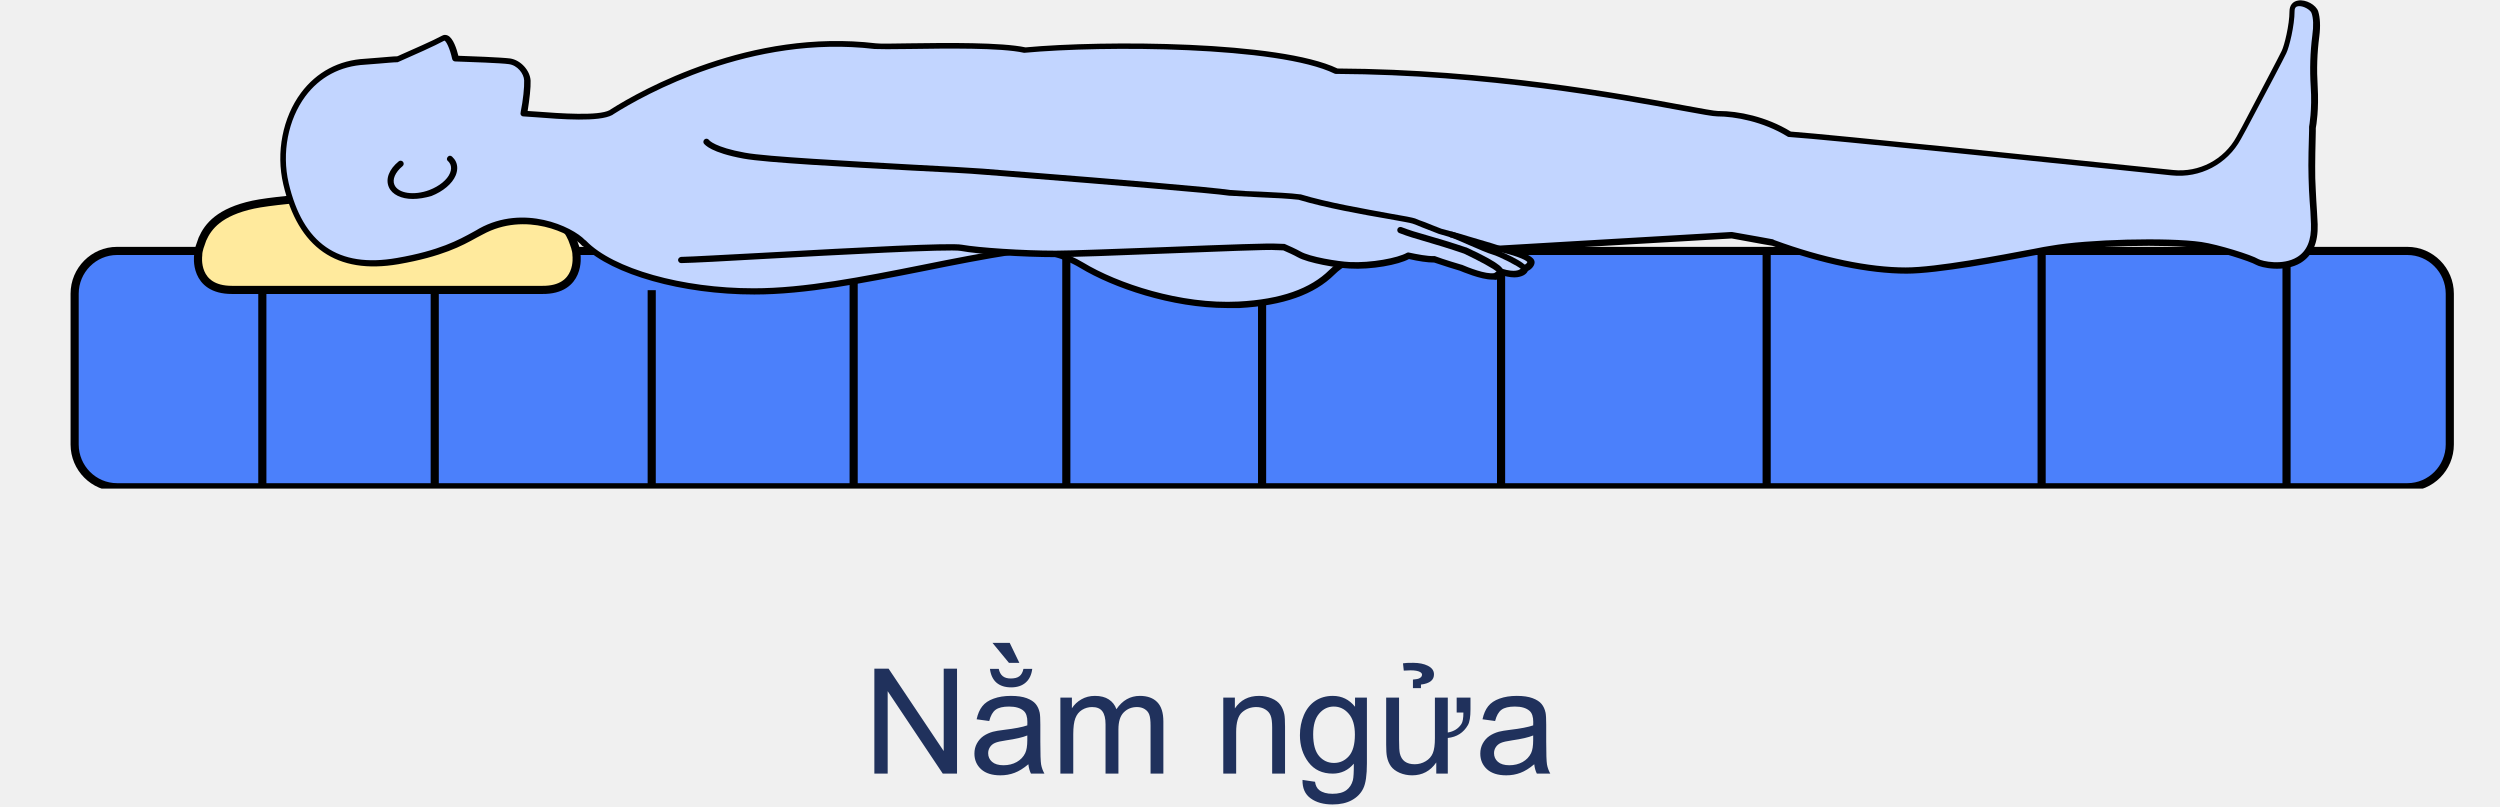
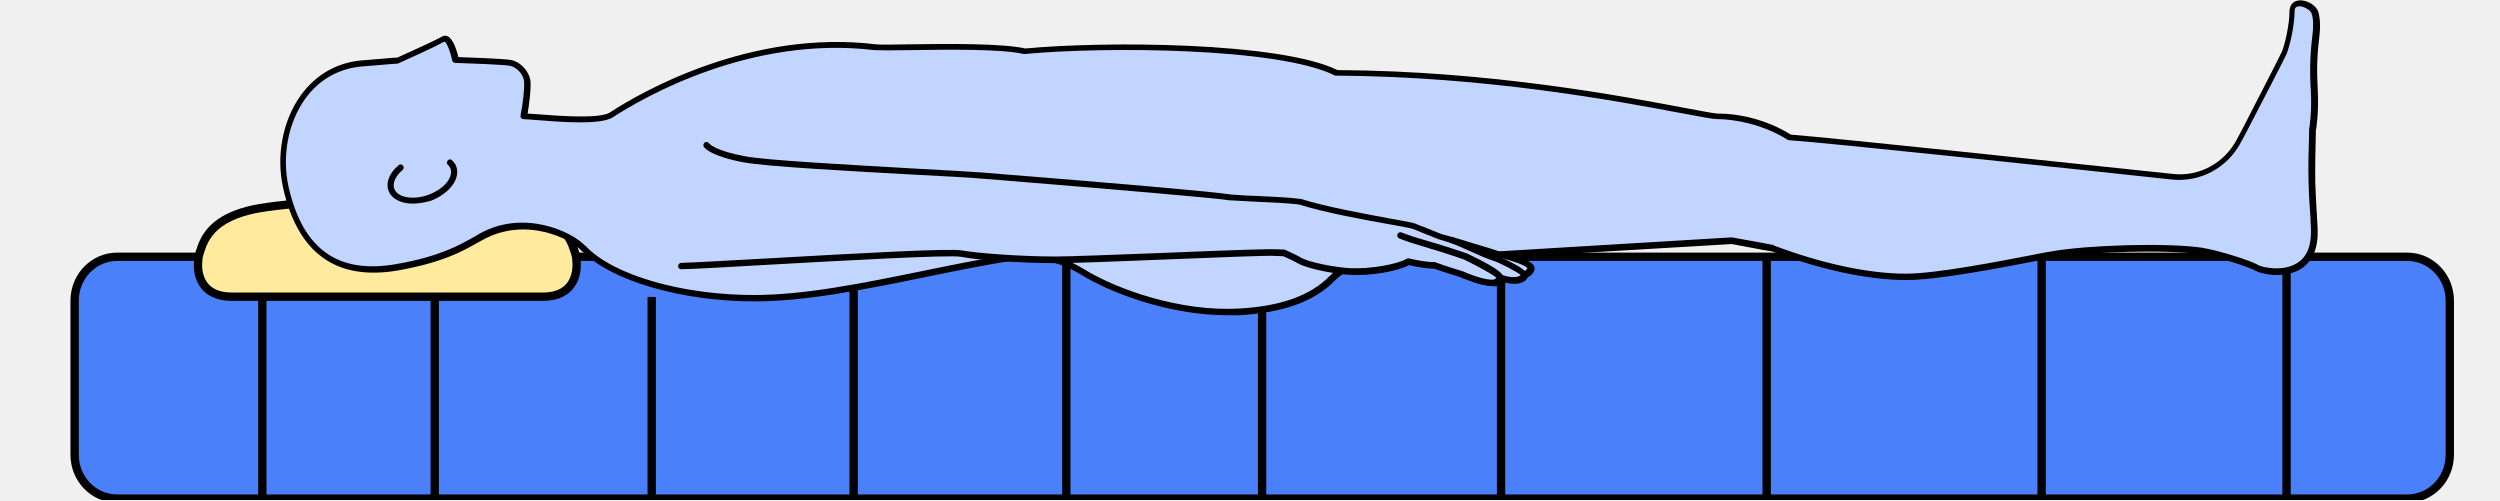
- <svg xmlns="http://www.w3.org/2000/svg" width="307" height="99" viewBox="0 0 307 99" fill="none">
-   <path d="M107.371 95V82.115H109.12L115.888 92.231V82.115H117.522V95H115.773L109.006 84.875V95H107.371ZM126.285 93.849C125.699 94.347 125.134 94.698 124.589 94.903C124.05 95.108 123.47 95.211 122.849 95.211C121.823 95.211 121.035 94.962 120.484 94.464C119.934 93.96 119.658 93.318 119.658 92.539C119.658 92.082 119.761 91.666 119.966 91.291C120.177 90.91 120.449 90.606 120.783 90.377C121.123 90.148 121.504 89.976 121.926 89.858C122.236 89.776 122.705 89.697 123.332 89.621C124.609 89.469 125.55 89.287 126.153 89.076C126.159 88.859 126.162 88.722 126.162 88.663C126.162 88.019 126.013 87.564 125.714 87.301C125.31 86.943 124.709 86.765 123.912 86.765C123.168 86.765 122.617 86.897 122.26 87.16C121.908 87.418 121.647 87.878 121.478 88.54L119.931 88.329C120.071 87.667 120.303 87.134 120.625 86.73C120.947 86.319 121.413 86.006 122.022 85.789C122.632 85.566 123.338 85.455 124.141 85.455C124.938 85.455 125.585 85.549 126.083 85.736C126.581 85.924 126.947 86.161 127.182 86.448C127.416 86.73 127.58 87.087 127.674 87.52C127.727 87.79 127.753 88.276 127.753 88.98V91.089C127.753 92.56 127.785 93.491 127.85 93.884C127.92 94.27 128.055 94.643 128.254 95H126.602C126.438 94.672 126.332 94.288 126.285 93.849ZM126.153 90.315C125.579 90.55 124.718 90.749 123.569 90.913C122.919 91.007 122.459 91.112 122.189 91.23C121.92 91.347 121.712 91.519 121.565 91.748C121.419 91.971 121.346 92.22 121.346 92.495C121.346 92.917 121.504 93.269 121.82 93.55C122.143 93.831 122.611 93.972 123.227 93.972C123.836 93.972 124.378 93.84 124.853 93.576C125.327 93.307 125.676 92.94 125.898 92.478C126.068 92.12 126.153 91.593 126.153 90.895V90.315ZM125.679 82.133H126.76C126.672 82.865 126.402 83.428 125.951 83.82C125.506 84.213 124.911 84.409 124.167 84.409C123.417 84.409 122.816 84.216 122.365 83.829C121.92 83.436 121.653 82.871 121.565 82.133H122.646C122.729 82.531 122.89 82.83 123.13 83.029C123.376 83.223 123.704 83.319 124.114 83.319C124.589 83.319 124.946 83.226 125.187 83.038C125.433 82.845 125.597 82.543 125.679 82.133ZM125.178 81.403H123.903L121.873 78.942H123.991L125.178 81.403ZM130.214 95V85.666H131.629V86.976C131.922 86.519 132.312 86.152 132.798 85.877C133.284 85.596 133.838 85.455 134.459 85.455C135.15 85.455 135.716 85.599 136.155 85.886C136.601 86.173 136.914 86.574 137.096 87.09C137.834 86 138.795 85.455 139.979 85.455C140.904 85.455 141.616 85.713 142.114 86.228C142.612 86.738 142.861 87.526 142.861 88.593V95H141.288V89.12C141.288 88.487 141.235 88.033 141.13 87.758C141.03 87.477 140.846 87.251 140.576 87.081C140.307 86.911 139.99 86.826 139.627 86.826C138.971 86.826 138.426 87.046 137.992 87.485C137.559 87.919 137.342 88.616 137.342 89.577V95H135.76V88.936C135.76 88.232 135.631 87.705 135.373 87.353C135.115 87.002 134.693 86.826 134.107 86.826C133.662 86.826 133.249 86.943 132.868 87.178C132.493 87.412 132.221 87.755 132.051 88.206C131.881 88.657 131.796 89.308 131.796 90.157V95H130.214ZM150.218 95V85.666H151.642V86.993C152.327 85.968 153.317 85.455 154.612 85.455C155.175 85.455 155.69 85.558 156.159 85.763C156.634 85.962 156.988 86.226 157.223 86.554C157.457 86.882 157.621 87.272 157.715 87.723C157.773 88.016 157.803 88.528 157.803 89.261V95H156.221V89.322C156.221 88.678 156.159 88.197 156.036 87.881C155.913 87.559 155.693 87.304 155.377 87.116C155.066 86.923 154.7 86.826 154.278 86.826C153.604 86.826 153.021 87.04 152.529 87.468C152.043 87.895 151.8 88.707 151.8 89.902V95H150.218ZM159.947 95.773L161.485 96.002C161.55 96.477 161.729 96.822 162.021 97.039C162.414 97.332 162.95 97.478 163.63 97.478C164.362 97.478 164.928 97.332 165.326 97.039C165.725 96.746 165.994 96.336 166.135 95.809C166.217 95.486 166.255 94.81 166.249 93.778C165.558 94.593 164.696 95 163.665 95C162.382 95 161.389 94.537 160.686 93.611C159.982 92.686 159.631 91.575 159.631 90.28C159.631 89.39 159.792 88.569 160.114 87.819C160.437 87.064 160.902 86.481 161.512 86.07C162.127 85.66 162.848 85.455 163.674 85.455C164.775 85.455 165.684 85.9 166.398 86.791V85.666H167.857V93.734C167.857 95.188 167.708 96.216 167.409 96.819C167.116 97.429 166.647 97.909 166.003 98.261C165.364 98.612 164.576 98.788 163.639 98.788C162.525 98.788 161.626 98.536 160.94 98.032C160.255 97.534 159.924 96.781 159.947 95.773ZM161.257 90.166C161.257 91.391 161.5 92.284 161.986 92.847C162.473 93.409 163.082 93.69 163.814 93.69C164.541 93.69 165.15 93.412 165.643 92.856C166.135 92.293 166.381 91.414 166.381 90.219C166.381 89.076 166.126 88.215 165.616 87.635C165.112 87.055 164.503 86.765 163.788 86.765C163.085 86.765 162.487 87.052 161.995 87.626C161.503 88.194 161.257 89.041 161.257 90.166ZM178.879 87.503V85.666H180.575V87.116C180.575 88.036 180.47 88.678 180.259 89.041C179.72 89.978 178.896 90.506 177.789 90.623V95H176.374V93.629C175.647 94.684 174.66 95.211 173.412 95.211C172.867 95.211 172.354 95.108 171.874 94.903C171.399 94.692 171.045 94.426 170.811 94.103C170.576 93.781 170.412 93.389 170.318 92.926C170.254 92.609 170.222 92.117 170.222 91.449V85.666H171.804V90.843C171.804 91.681 171.836 92.237 171.9 92.513C172.105 93.403 172.715 93.849 173.729 93.849C174.215 93.849 174.663 93.726 175.073 93.48C175.489 93.233 175.782 92.902 175.952 92.486C176.122 92.07 176.207 91.464 176.207 90.667V85.666H177.789V89.955C178.533 89.826 179.09 89.478 179.459 88.909C179.623 88.663 179.705 88.194 179.705 87.503H178.879ZM173.509 83.451C173.843 83.416 174.057 83.384 174.15 83.355C174.461 83.249 174.619 83.085 174.625 82.862C174.631 82.728 174.549 82.613 174.379 82.519C174.133 82.385 173.743 82.317 173.21 82.317C173.028 82.317 172.753 82.329 172.384 82.353L172.287 81.456C172.516 81.409 172.938 81.389 173.553 81.394C174.273 81.4 174.862 81.518 175.319 81.746C175.823 81.992 176.081 82.335 176.093 82.774C176.116 83.501 175.583 83.932 174.493 84.066V84.506H173.509V83.451ZM188.406 93.849C187.82 94.347 187.255 94.698 186.71 94.903C186.171 95.108 185.591 95.211 184.97 95.211C183.944 95.211 183.156 94.962 182.605 94.464C182.055 93.96 181.779 93.318 181.779 92.539C181.779 92.082 181.882 91.666 182.087 91.291C182.298 90.91 182.57 90.606 182.904 90.377C183.244 90.148 183.625 89.976 184.047 89.858C184.357 89.776 184.826 89.697 185.453 89.621C186.73 89.469 187.671 89.287 188.274 89.076C188.28 88.859 188.283 88.722 188.283 88.663C188.283 88.019 188.134 87.564 187.835 87.301C187.431 86.943 186.83 86.765 186.033 86.765C185.289 86.765 184.738 86.897 184.381 87.16C184.029 87.418 183.769 87.878 183.599 88.54L182.052 88.329C182.192 87.667 182.424 87.134 182.746 86.73C183.068 86.319 183.534 86.006 184.144 85.789C184.753 85.566 185.459 85.455 186.262 85.455C187.059 85.455 187.706 85.549 188.204 85.736C188.702 85.924 189.068 86.161 189.303 86.448C189.537 86.73 189.701 87.087 189.795 87.52C189.848 87.79 189.874 88.276 189.874 88.98V91.089C189.874 92.56 189.906 93.491 189.971 93.884C190.041 94.27 190.176 94.643 190.375 95H188.723C188.559 94.672 188.453 94.288 188.406 93.849ZM188.274 90.315C187.7 90.55 186.839 90.749 185.69 90.913C185.04 91.007 184.58 91.112 184.311 91.23C184.041 91.347 183.833 91.519 183.687 91.748C183.54 91.971 183.467 92.22 183.467 92.495C183.467 92.917 183.625 93.269 183.941 93.55C184.264 93.831 184.732 93.972 185.348 93.972C185.957 93.972 186.499 93.84 186.974 93.576C187.448 93.307 187.797 92.94 188.02 92.478C188.189 92.12 188.274 91.593 188.274 90.895V90.315Z" fill="#20315C" />
+ <svg xmlns="http://www.w3.org/2000/svg" width="300" height="60" viewBox="0 0 300 60" fill="none">
  <g clip-path="url(#clip0_139_917)">
-     <path d="M295.625 59.834H14.375C11.506 59.834 9.165 57.474 9.165 54.582V36.066C9.165 33.175 11.506 30.814 14.375 30.814H295.625C298.494 30.814 300.835 33.175 300.835 36.066V54.582C300.835 57.474 298.494 59.834 295.625 59.834Z" fill="#4B80FB" stroke="black" stroke-miterlimit="10" />
-     <path d="M32.215 30.814V59.834" stroke="black" stroke-miterlimit="10" />
-     <path d="M53.385 30.814V59.834" stroke="black" stroke-miterlimit="10" />
-     <path d="M80.03 35.634V59.834" stroke="black" stroke-miterlimit="10" />
-     <path d="M104.828 33.307V59.834" stroke="black" stroke-miterlimit="10" />
-     <path d="M130.944 30.648V59.834" stroke="black" stroke-miterlimit="10" />
-     <path d="M154.984 30.881V59.834" stroke="black" stroke-miterlimit="10" />
-     <path d="M184.332 30.881V59.834" stroke="black" stroke-miterlimit="10" />
-     <path d="M216.945 30.715V59.834" stroke="black" stroke-miterlimit="10" />
-     <path d="M250.712 30.814V59.834" stroke="black" stroke-miterlimit="10" />
-     <path d="M280.786 30.881V59.834" stroke="black" stroke-miterlimit="10" />
-     <path d="M70.797 31.379C70.797 30.615 70.5 30.017 70.269 29.352C69.609 27.823 68.225 26.028 64.037 25.13C62.223 24.731 57.672 24.299 55.133 24.199C51.341 24.066 43.789 24.066 39.997 24.199C37.458 24.299 32.941 24.731 31.094 25.13C26.939 26.028 25.554 27.789 24.861 29.352C24.631 30.05 24.334 30.648 24.334 31.379C24.334 31.379 23.74 35.601 28.489 35.601H28.785H66.378H66.609C71.357 35.634 70.797 31.379 70.797 31.379Z" fill="#FFEA9D" stroke="black" stroke-miterlimit="10" />
-     <path d="M48.835 32.078C54.903 31.014 57.178 29.451 59.09 28.454C64.466 25.496 70.401 28.288 71.786 29.917V29.884C75.084 33.274 83.591 35.8 92.627 35.8C102.025 35.8 113.5 32.576 124.448 30.881C127.383 30.415 130.351 31.047 132.857 32.576C136.748 34.936 144.629 37.828 152.115 37.429C156.6 37.197 160.788 36.199 163.525 33.44C164.613 32.343 166.031 31.679 167.548 31.579C179.485 30.814 212.559 28.92 212.559 28.92C212.559 28.92 217.572 29.817 217.605 29.817C218.693 30.216 226.673 33.241 233.994 33.241C238.511 33.241 248.668 31.147 251.867 30.582C256.12 29.817 265.947 29.518 270.234 30.116C272.344 30.415 276.367 31.745 277.093 32.144C277.95 32.643 284.348 33.839 284.15 27.523C284.051 25.13 283.919 24.1 283.853 21.806C283.787 19.745 283.919 15.723 283.919 15.623C283.919 15.623 284.315 13.562 284.15 10.571C284.018 8.51 284.084 6.449 284.348 4.388C284.48 3.357 284.512 2.26 284.249 1.463C283.952 0.532 281.446 -0.366 281.446 1.33C281.446 3.058 280.786 5.684 280.456 6.349C280.094 7.08 278.049 10.969 275.609 15.623C275.378 16.055 275.147 16.454 274.917 16.886C273.301 19.845 270.102 21.507 266.772 21.174C254.373 19.878 224.398 16.753 219.715 16.454C216.582 14.493 212.988 13.928 210.911 13.961C208.833 13.994 188.355 8.875 164.085 8.742C157.193 5.385 135.726 5.252 125.833 6.149C121.678 5.219 109.082 5.85 107.466 5.651C92.462 3.889 79.469 11.003 75.216 13.662C75.15 13.695 75.084 13.762 75.018 13.795C73.27 14.726 67.301 14.094 64.301 13.895L64.334 13.828C64.63 12.299 64.795 10.704 64.762 9.839C64.729 8.809 63.74 7.645 62.586 7.479C61.498 7.313 56.288 7.147 55.958 7.147C55.892 6.881 55.265 4.155 54.441 4.654C53.056 5.418 49.132 7.113 48.835 7.246C48.077 7.28 45.636 7.512 44.845 7.546C36.997 7.978 33.6 16.022 35.117 22.537C36.634 29.052 40.492 33.54 48.835 32.078Z" fill="#C2D5FF" />
-     <path d="M150.697 37.828C143.871 37.828 136.682 35.335 132.659 32.909C130.186 31.413 127.284 30.814 124.481 31.247C120.854 31.812 117.128 32.543 113.533 33.274C106.015 34.77 98.925 36.166 92.627 36.166C83.789 36.166 75.215 33.74 71.654 30.282C71.588 30.249 71.522 30.216 71.489 30.183C70.203 28.654 64.531 25.928 59.288 28.787C59.024 28.92 58.794 29.053 58.53 29.186C56.749 30.183 54.276 31.512 48.934 32.443L48.868 32.078L48.934 32.443C41.349 33.74 36.601 30.449 34.787 22.637C33.864 18.715 34.721 14.427 36.964 11.402C38.876 8.842 41.613 7.379 44.845 7.213C45.175 7.18 45.834 7.147 46.526 7.08C47.417 7.014 48.307 6.914 48.769 6.914C48.868 6.881 49.033 6.814 49.23 6.715C50.418 6.183 53.188 4.986 54.276 4.388C54.507 4.255 54.737 4.255 54.968 4.355C55.661 4.654 56.09 6.05 56.287 6.848C57.441 6.881 61.662 7.047 62.652 7.18C63.938 7.379 65.092 8.643 65.158 9.906C65.191 10.737 65.026 12.199 64.795 13.629C65.125 13.662 65.455 13.662 65.817 13.695C68.851 13.928 73.468 14.26 74.853 13.529L75.05 13.396C78.777 11.036 92.198 3.49 107.565 5.319C108.059 5.385 109.675 5.352 111.753 5.319C116.237 5.252 122.997 5.186 125.932 5.817C135.627 4.92 157.16 5.019 164.25 8.41C182.881 8.51 199.039 11.501 206.789 12.931C208.965 13.33 210.548 13.629 210.976 13.629C211.009 13.629 211.042 13.629 211.108 13.629C213.417 13.629 216.879 14.294 219.913 16.155C224.859 16.521 254.373 19.579 266.87 20.875C270.036 21.208 273.103 19.612 274.653 16.787C274.883 16.355 275.114 15.956 275.345 15.524C277.488 11.435 279.83 7.014 280.193 6.249C280.522 5.584 281.149 3.025 281.149 1.396C281.149 0.665 281.545 0.166 282.204 0.066C283.16 -0.1 284.413 0.598 284.677 1.396C284.908 2.161 284.974 3.191 284.809 4.487C284.545 6.482 284.479 8.543 284.611 10.604C284.776 13.429 284.446 15.424 284.38 15.723C284.38 15.789 284.38 15.922 284.38 16.122C284.347 17.252 284.281 20.21 284.314 21.872C284.347 23.036 284.413 23.834 284.446 24.698C284.512 25.529 284.545 26.393 284.611 27.557C284.677 29.817 283.985 31.38 282.534 32.277C280.489 33.507 277.653 32.875 277.027 32.51C276.367 32.111 272.377 30.814 270.3 30.515C266.178 29.917 256.45 30.183 252.064 30.947C251.537 31.047 250.877 31.18 250.053 31.313C245.832 32.111 237.951 33.607 234.125 33.607C229.542 33.607 223.705 32.41 217.736 30.216L217.638 30.183C217.374 30.15 216.45 29.983 212.658 29.285C211.273 29.352 179.254 31.213 167.679 31.945C166.294 32.044 164.942 32.643 163.887 33.706C161.414 36.166 157.589 37.529 152.214 37.828C151.653 37.828 151.159 37.828 150.697 37.828ZM126.295 30.349C128.636 30.349 130.977 31.014 133.022 32.244C137.243 34.803 144.992 37.396 152.082 37.03C157.259 36.764 160.919 35.468 163.261 33.141C164.448 31.978 165.965 31.247 167.547 31.147C179.353 30.416 212.23 28.521 212.592 28.488C212.625 28.488 212.658 28.488 212.691 28.488C214.637 28.82 217.539 29.352 217.704 29.385C217.736 29.385 217.769 29.385 217.769 29.418L217.901 29.485C223.771 31.645 229.509 32.842 234.027 32.842C237.786 32.842 245.601 31.346 249.822 30.548C250.646 30.382 251.339 30.249 251.833 30.183C256.318 29.385 266.145 29.119 270.333 29.717C272.377 30.017 276.532 31.313 277.324 31.812C277.785 32.078 280.324 32.643 282.072 31.579C283.292 30.848 283.853 29.485 283.787 27.523C283.754 26.36 283.688 25.496 283.622 24.665C283.556 23.8 283.523 22.97 283.49 21.806C283.424 20.111 283.523 17.152 283.556 16.022C283.556 15.789 283.556 15.623 283.556 15.623C283.556 15.59 283.556 15.557 283.556 15.557C283.556 15.524 283.952 13.496 283.754 10.604C283.622 8.51 283.688 6.415 283.952 4.355C284.117 3.158 284.084 2.227 283.853 1.596C283.721 1.197 282.798 0.665 282.204 0.765C282.006 0.798 281.775 0.897 281.775 1.363C281.775 3.125 281.116 5.817 280.753 6.548C280.423 7.247 278.643 10.637 275.873 15.823C275.642 16.255 275.411 16.654 275.18 17.086C273.498 20.177 270.168 21.906 266.672 21.54C254.076 20.21 224.299 17.119 219.649 16.82C219.583 16.82 219.517 16.787 219.484 16.753C216.516 14.925 213.021 14.294 210.878 14.294C210.35 14.294 208.932 14.028 206.558 13.595C198.808 12.166 182.65 9.174 164.052 9.075C163.986 9.075 163.953 9.075 163.887 9.042C156.995 5.684 135.462 5.584 125.833 6.482C125.8 6.482 125.767 6.482 125.734 6.482C122.931 5.85 116.171 5.95 111.687 6.017C109.51 6.05 107.96 6.05 107.4 6.017C92.264 4.222 79.074 11.668 75.38 13.994L75.182 14.127C73.567 14.992 69.016 14.659 65.718 14.393C65.191 14.36 64.696 14.327 64.267 14.294C64.136 14.294 64.037 14.227 63.971 14.127C63.905 14.028 63.905 13.895 63.938 13.795V13.762C64.234 12.299 64.399 10.704 64.366 9.873C64.333 9.042 63.542 8.011 62.487 7.878C61.596 7.745 57.804 7.612 55.892 7.546C55.727 7.546 55.562 7.413 55.529 7.247C55.232 5.884 54.77 5.019 54.573 4.986C53.419 5.618 50.648 6.848 49.428 7.379C49.132 7.512 48.967 7.579 48.901 7.612C48.868 7.645 48.802 7.645 48.769 7.645C48.34 7.645 47.351 7.745 46.494 7.812C45.801 7.878 45.142 7.911 44.812 7.945C41.778 8.111 39.239 9.474 37.491 11.834C35.381 14.693 34.589 18.748 35.447 22.471C37.194 29.917 41.514 32.942 48.736 31.679C53.946 30.781 56.353 29.451 58.101 28.488C58.365 28.355 58.629 28.188 58.859 28.055C64.3 25.064 70.236 27.789 71.852 29.485C71.885 29.518 71.951 29.518 71.984 29.584C75.314 33.008 83.756 35.402 92.561 35.402C98.793 35.402 105.85 34.005 113.335 32.51C116.963 31.778 120.689 31.047 124.316 30.482C125.009 30.416 125.635 30.349 126.295 30.349Z" fill="black" />
-     <path d="M83.624 31.945C88.307 31.812 115.908 30.05 118.018 30.416C120.162 30.814 125.735 31.147 129.593 31.147C133.451 31.147 155.709 30.116 156.666 30.282L157.655 30.316C158.018 30.482 159.04 30.947 159.502 31.213C160.722 31.911 164.25 32.476 165.701 32.576C168.438 32.742 171.802 32.044 172.923 31.38C174.011 31.612 175.264 31.845 176.154 31.812C177.012 32.144 179.353 32.842 179.353 32.842C179.353 32.842 182.189 34.105 183.508 33.906C183.772 33.873 184.168 33.54 184.233 33.307C184.926 33.507 185.651 33.673 186.146 33.573C186.872 33.474 187.135 33.141 187.168 32.909C187.465 32.809 187.795 32.576 187.894 32.244C188.125 31.413 184.102 30.548 184.102 30.548C184.102 30.548 182.387 29.983 180.013 29.319C178.726 28.953 177.638 28.654 176.715 28.388C175.396 27.889 174.176 27.357 173.483 27.125C172.626 26.792 164.415 25.695 159.436 24.199C157.424 23.967 153.896 23.867 150.862 23.668C148.356 23.235 124.646 21.407 120.491 21.041C116.369 20.676 95.232 19.812 91.209 19.08C87.186 18.349 86.592 17.385 86.592 17.385L83.624 31.945Z" fill="#C2D5FF" />
-     <path d="M183.244 34.338C181.826 34.338 179.518 33.341 179.254 33.241C178.99 33.175 176.979 32.543 176.121 32.244C175.264 32.244 174.209 32.078 173.022 31.812C171.736 32.51 168.438 33.141 165.701 32.975C164.217 32.909 160.623 32.31 159.337 31.579C158.941 31.346 157.985 30.914 157.589 30.748L156.699 30.715C156.666 30.715 156.666 30.715 156.633 30.715C156.105 30.615 149.081 30.914 142.882 31.147C137.309 31.38 131.505 31.579 129.659 31.579H129.626C125.603 31.579 120.063 31.213 117.985 30.814C116.567 30.549 102.75 31.313 93.583 31.812C89.065 32.078 85.141 32.277 83.657 32.31C83.427 32.31 83.295 32.144 83.262 31.945C83.262 31.745 83.427 31.579 83.624 31.546C85.108 31.512 89.032 31.28 93.55 31.047C106.18 30.349 116.732 29.784 118.117 30.05C120.162 30.416 125.636 30.781 129.626 30.781H129.659C131.505 30.781 137.243 30.549 142.849 30.349C150.994 30.017 156.039 29.851 156.732 29.917L157.688 29.95C157.721 29.95 157.787 29.95 157.82 29.983C158.216 30.15 159.238 30.615 159.699 30.881C160.821 31.546 164.316 32.111 165.734 32.177C168.372 32.31 171.67 31.679 172.758 31.047C172.824 31.014 172.923 30.981 173.022 31.014C173.978 31.213 175.264 31.479 176.154 31.446C176.187 31.446 176.253 31.446 176.286 31.479C177.144 31.812 179.452 32.51 179.485 32.51H179.518C180.276 32.842 182.453 33.706 183.475 33.54C183.574 33.507 183.838 33.308 183.904 33.208C183.97 33.008 184.167 32.909 184.365 32.975C185.322 33.274 185.849 33.274 186.113 33.241C186.674 33.175 186.805 32.942 186.838 32.875C186.871 32.742 186.937 32.643 187.069 32.576C187.267 32.51 187.498 32.377 187.564 32.177C187.333 31.845 185.75 31.28 184.068 30.914H184.035C184.003 30.914 182.288 30.349 179.979 29.684C179.386 29.518 178.792 29.352 178.298 29.186C177.704 29.02 177.177 28.853 176.682 28.72C175.923 28.421 175.231 28.155 174.637 27.922C174.176 27.723 173.747 27.557 173.45 27.457C173.186 27.357 171.933 27.158 170.515 26.892C167.416 26.36 162.766 25.529 159.469 24.532C158.281 24.399 156.567 24.299 154.753 24.233C153.5 24.166 152.181 24.1 150.961 24.033H150.928C149.081 23.734 135.165 22.604 126.889 21.939C123.987 21.706 121.645 21.507 120.623 21.441C119.238 21.308 115.842 21.141 111.951 20.942C103.97 20.51 94.012 19.978 91.308 19.479C87.318 18.748 86.559 17.784 86.427 17.618C86.329 17.452 86.361 17.219 86.559 17.086C86.724 16.986 86.955 17.02 87.087 17.219C87.087 17.219 87.779 18.083 91.473 18.748C94.111 19.247 104.465 19.779 112.017 20.211C115.941 20.41 119.304 20.61 120.722 20.709C121.777 20.809 124.086 20.975 126.988 21.208C135.825 21.906 149.147 23.003 151.093 23.335C152.313 23.435 153.599 23.502 154.852 23.535C156.699 23.634 158.446 23.701 159.666 23.867C159.699 23.867 159.699 23.867 159.732 23.867C162.997 24.864 167.647 25.662 170.713 26.227C172.527 26.526 173.483 26.726 173.78 26.826C174.077 26.959 174.506 27.125 175 27.291C175.594 27.524 176.286 27.823 177.012 28.089C177.473 28.222 178.001 28.355 178.595 28.521C179.122 28.654 179.683 28.82 180.309 29.02C182.519 29.651 184.2 30.183 184.365 30.249C185.19 30.416 187.861 31.08 188.355 31.878C188.487 32.111 188.454 32.277 188.421 32.41C188.322 32.776 188.026 33.075 187.63 33.274C187.498 33.54 187.201 33.906 186.344 34.039C185.882 34.105 185.289 34.039 184.53 33.839C184.299 34.105 183.97 34.305 183.706 34.371C183.475 34.338 183.343 34.338 183.244 34.338Z" fill="black" />
-     <path d="M184.233 33.74C184.2 33.74 184.167 33.74 184.134 33.74C183.969 33.706 183.871 33.573 183.838 33.407C183.541 33.041 181.529 31.978 179.782 31.147C179.584 31.08 177.869 30.482 175.693 29.85C173.45 29.186 173.055 29.086 171.834 28.62C171.637 28.554 171.538 28.321 171.604 28.122C171.67 27.922 171.9 27.823 172.098 27.889C173.252 28.321 173.582 28.421 175.89 29.086C178.232 29.751 180.012 30.382 180.045 30.382H180.078C184.761 32.543 184.629 33.075 184.563 33.374C184.563 33.607 184.398 33.74 184.233 33.74Z" fill="black" />
-     <path d="M187.201 33.341C187.168 33.341 187.168 33.341 187.135 33.341C187.003 33.307 186.871 33.208 186.838 33.075C186.476 32.709 184.101 31.479 183.244 31.247C182.749 31.114 181.529 30.582 180.375 30.083C179.518 29.718 178.496 29.252 178.232 29.186C178.067 29.186 177.902 29.053 177.869 28.886C177.836 28.687 177.968 28.488 178.166 28.454C178.397 28.421 178.693 28.521 180.672 29.418C181.76 29.884 182.98 30.449 183.409 30.549C183.772 30.648 187.663 32.211 187.564 33.042C187.531 33.208 187.366 33.341 187.201 33.341Z" fill="black" />
-     <path d="M50.681 24.432C49.296 24.432 48.142 23.9 47.746 22.97C47.318 21.972 47.779 20.776 48.967 19.812C49.132 19.679 49.362 19.712 49.494 19.878C49.626 20.044 49.593 20.277 49.428 20.41C48.538 21.141 48.142 22.039 48.439 22.703C48.901 23.767 50.879 24.033 52.726 23.335C53.946 22.87 54.935 22.072 55.265 21.241C55.43 20.842 55.43 20.476 55.298 20.177C55.232 20.044 55.133 19.878 55.001 19.778C54.836 19.645 54.836 19.413 55.001 19.247C55.133 19.08 55.364 19.08 55.529 19.247C55.727 19.446 55.892 19.645 55.99 19.878C56.221 20.377 56.188 20.975 55.958 21.54C55.529 22.571 54.408 23.501 52.99 24.066C52.198 24.299 51.407 24.432 50.681 24.432Z" fill="black" />
+     <path d="M288.884 59.834H14.047C11.244 59.834 8.956 57.474 8.956 54.582V36.066C8.956 33.175 11.244 30.814 14.047 30.814H288.884C291.688 30.814 293.976 33.175 293.976 36.066V54.582C293.976 57.474 291.688 59.834 288.884 59.834Z" fill="#4B80FB" stroke="black" stroke-miterlimit="10" />
+     <path d="M31.48 30.814V59.834" stroke="black" stroke-miterlimit="10" />
+     <path d="M52.168 30.814V59.834" stroke="black" stroke-miterlimit="10" />
+     <path d="M78.205 35.634V59.834" stroke="black" stroke-miterlimit="10" />
+     <path d="M102.438 33.307V59.834" stroke="black" stroke-miterlimit="10" />
+     <path d="M127.959 30.648V59.834" stroke="black" stroke-miterlimit="10" />
+     <path d="M151.45 30.881V59.834" stroke="black" stroke-miterlimit="10" />
+     <path d="M180.129 30.881V59.834" stroke="black" stroke-miterlimit="10" />
+     <path d="M211.999 30.715V59.834" stroke="black" stroke-miterlimit="10" />
+     <path d="M244.996 30.814V59.834" stroke="black" stroke-miterlimit="10" />
+     <path d="M274.384 30.881V59.834" stroke="black" stroke-miterlimit="10" />
+     <path d="M69.182 31.379C69.182 30.615 68.892 30.017 68.667 29.352C68.022 27.823 66.669 26.028 62.577 25.13C60.804 24.731 56.357 24.299 53.876 24.199C50.17 24.066 42.791 24.066 39.085 24.199C36.604 24.299 32.19 24.731 30.385 25.13C26.325 26.028 24.971 27.789 24.295 29.352C24.069 30.05 23.779 30.648 23.779 31.379C23.779 31.379 23.199 35.601 27.839 35.601H28.129H64.864H65.09C69.73 35.634 69.182 31.379 69.182 31.379Z" fill="#FFEA9D" stroke="black" stroke-miterlimit="10" />
+     <path d="M47.721 32.078C53.651 31.014 55.874 29.451 57.743 28.454C62.995 25.496 68.796 28.288 70.149 29.917V29.884C73.372 33.274 81.685 35.8 90.515 35.8C99.698 35.8 110.912 32.576 121.611 30.881C124.479 30.415 127.379 31.047 129.828 32.576C133.63 34.936 141.332 37.828 148.646 37.429C153.029 37.197 157.121 36.199 159.796 33.44C160.859 32.343 162.245 31.679 163.727 31.579C175.392 30.814 207.713 28.92 207.713 28.92C207.713 28.92 212.611 29.817 212.643 29.817C213.706 30.216 221.505 33.241 228.658 33.241C233.073 33.241 242.998 31.147 246.124 30.582C250.28 29.817 259.883 29.518 264.072 30.116C266.135 30.415 270.066 31.745 270.775 32.144C271.613 32.643 277.864 33.839 277.671 27.523C277.574 25.13 277.445 24.1 277.381 21.806C277.316 19.745 277.445 15.723 277.445 15.623C277.445 15.623 277.832 13.562 277.671 10.571C277.542 8.51 277.606 6.449 277.864 4.388C277.993 3.357 278.025 2.26 277.767 1.463C277.477 0.532 275.028 -0.366 275.028 1.33C275.028 3.058 274.384 5.684 274.062 6.349C273.707 7.08 271.709 10.969 269.325 15.623C269.099 16.055 268.874 16.454 268.648 16.886C267.069 19.845 263.943 21.507 260.689 21.174C248.573 19.878 219.281 16.753 214.705 16.454C211.644 14.493 208.132 13.928 206.102 13.961C204.071 13.994 184.06 8.875 160.344 8.742C153.609 5.385 132.631 5.252 122.964 6.149C118.904 5.219 106.594 5.85 105.015 5.651C90.354 3.889 77.657 11.003 73.501 13.662C73.436 13.695 73.372 13.762 73.307 13.795C71.599 14.726 65.767 14.094 62.834 13.895L62.867 13.828C63.157 12.299 63.318 10.704 63.286 9.839C63.253 8.809 62.287 7.645 61.159 7.479C60.095 7.313 55.004 7.147 54.682 7.147C54.617 6.881 54.005 4.155 53.2 4.654C51.846 5.418 48.011 7.113 47.721 7.246C46.98 7.28 44.596 7.512 43.822 7.546C36.153 7.978 32.834 16.022 34.316 22.537C35.799 29.052 39.569 33.54 47.721 32.078Z" fill="#C2D5FF" />
+     <path d="M147.261 37.828C140.59 37.828 133.566 35.335 129.634 32.909C127.217 31.413 124.382 30.814 121.643 31.247C118.098 31.812 114.457 32.543 110.944 33.274C103.597 34.77 96.669 36.166 90.514 36.166C81.879 36.166 73.5 33.74 70.02 30.282C69.956 30.249 69.891 30.216 69.859 30.183C68.602 28.654 63.06 25.928 57.936 28.787C57.678 28.92 57.453 29.053 57.195 29.186C55.455 30.183 53.038 31.512 47.818 32.443L47.754 32.078L47.818 32.443C40.407 33.74 35.766 30.449 33.994 22.637C33.092 18.715 33.929 14.427 36.121 11.402C37.99 8.842 40.664 7.379 43.822 7.213C44.144 7.18 44.789 7.147 45.466 7.08C46.336 7.014 47.206 6.914 47.657 6.914C47.754 6.881 47.915 6.814 48.108 6.715C49.268 6.183 51.975 4.986 53.038 4.388C53.264 4.255 53.489 4.255 53.715 4.355C54.392 4.654 54.81 6.05 55.004 6.848C56.132 6.881 60.256 7.047 61.223 7.18C62.48 7.379 63.608 8.643 63.672 9.906C63.704 10.737 63.543 12.199 63.318 13.629C63.64 13.662 63.962 13.662 64.317 13.695C67.281 13.928 71.793 14.26 73.146 13.529L73.339 13.396C76.981 11.036 90.096 3.49 105.112 5.319C105.595 5.385 107.174 5.352 109.204 5.319C113.587 5.252 120.193 5.186 123.061 5.817C132.534 4.92 153.577 5.019 160.505 8.41C178.711 8.51 194.501 11.501 202.073 12.931C204.2 13.33 205.747 13.629 206.166 13.629C206.198 13.629 206.23 13.629 206.295 13.629C208.55 13.629 211.934 14.294 214.899 16.155C219.732 16.521 248.572 19.579 260.785 20.875C263.879 21.208 266.876 19.612 268.39 16.787C268.616 16.355 268.841 15.956 269.067 15.524C271.161 11.435 273.449 7.014 273.804 6.249C274.126 5.584 274.738 3.025 274.738 1.396C274.738 0.665 275.125 0.166 275.769 0.066C276.704 -0.1 277.928 0.598 278.186 1.396C278.412 2.161 278.476 3.191 278.315 4.487C278.057 6.482 277.993 8.543 278.122 10.604C278.283 13.429 277.961 15.424 277.896 15.723C277.896 15.789 277.896 15.922 277.896 16.122C277.864 17.252 277.799 20.21 277.832 21.872C277.864 23.036 277.928 23.834 277.961 24.698C278.025 25.529 278.057 26.393 278.122 27.557C278.186 29.817 277.509 31.38 276.092 32.277C274.094 33.507 271.322 32.875 270.71 32.51C270.066 32.111 266.167 30.814 264.137 30.515C260.109 29.917 250.603 30.183 246.317 30.947C245.801 31.047 245.157 31.18 244.351 31.313C240.226 32.111 232.525 33.607 228.787 33.607C224.308 33.607 218.604 32.41 212.772 30.216L212.675 30.183C212.417 30.15 211.515 29.983 207.809 29.285C206.456 29.352 175.167 31.213 163.856 31.945C162.503 32.044 161.181 32.643 160.15 33.706C157.733 36.166 153.995 37.529 148.743 37.828C148.195 37.828 147.712 37.828 147.261 37.828ZM123.415 30.349C125.703 30.349 127.991 31.014 129.989 32.244C134.113 34.803 141.686 37.396 148.614 37.03C153.673 36.764 157.25 35.468 159.538 33.141C160.698 31.978 162.18 31.247 163.727 31.147C175.263 30.416 207.39 28.521 207.745 28.488C207.777 28.488 207.809 28.488 207.841 28.488C209.743 28.82 212.578 29.352 212.74 29.385C212.772 29.385 212.804 29.385 212.804 29.418L212.933 29.485C218.669 31.645 224.276 32.842 228.69 32.842C232.364 32.842 240.001 31.346 244.126 30.548C244.931 30.382 245.608 30.249 246.091 30.183C250.474 29.385 260.076 29.119 264.169 29.717C266.167 30.017 270.227 31.313 271 31.812C271.451 32.078 273.933 32.643 275.64 31.579C276.833 30.848 277.381 29.485 277.316 27.523C277.284 26.36 277.219 25.496 277.155 24.665C277.091 23.8 277.058 22.97 277.026 21.806C276.962 20.111 277.058 17.152 277.091 16.022C277.091 15.789 277.091 15.623 277.091 15.623C277.091 15.59 277.091 15.557 277.091 15.557C277.091 15.524 277.477 13.496 277.284 10.604C277.155 8.51 277.219 6.415 277.477 4.355C277.638 3.158 277.606 2.227 277.381 1.596C277.252 1.197 276.349 0.665 275.769 0.765C275.576 0.798 275.35 0.897 275.35 1.363C275.35 3.125 274.706 5.817 274.351 6.548C274.029 7.247 272.289 10.637 269.582 15.823C269.357 16.255 269.131 16.654 268.906 17.086C267.262 20.177 264.008 21.906 260.592 21.54C248.282 20.21 219.184 17.119 214.641 16.82C214.576 16.82 214.512 16.787 214.48 16.753C211.579 14.925 208.164 14.294 206.069 14.294C205.554 14.294 204.168 14.028 201.848 13.595C194.275 12.166 178.486 9.174 160.311 9.075C160.247 9.075 160.215 9.075 160.15 9.042C153.415 5.684 132.373 5.584 122.964 6.482C122.932 6.482 122.899 6.482 122.867 6.482C120.128 5.85 113.522 5.95 109.14 6.017C107.013 6.05 105.499 6.05 104.951 6.017C90.16 4.222 77.27 11.668 73.662 13.994L73.468 14.127C71.889 14.992 67.442 14.659 64.22 14.393C63.704 14.36 63.221 14.327 62.802 14.294C62.673 14.294 62.577 14.227 62.512 14.127C62.448 14.028 62.448 13.895 62.48 13.795V13.762C62.77 12.299 62.931 10.704 62.899 9.873C62.867 9.042 62.093 8.011 61.062 7.878C60.192 7.745 56.486 7.612 54.617 7.546C54.456 7.546 54.295 7.413 54.263 7.247C53.973 5.884 53.522 5.019 53.328 4.986C52.2 5.618 49.494 6.848 48.301 7.379C48.011 7.512 47.85 7.579 47.786 7.612C47.754 7.645 47.689 7.645 47.657 7.645C47.238 7.645 46.271 7.745 45.433 7.812C44.757 7.878 44.112 7.911 43.79 7.945C40.825 8.111 38.344 9.474 36.636 11.834C34.574 14.693 33.801 18.748 34.638 22.471C36.346 29.917 40.568 32.942 47.625 31.679C52.716 30.781 55.068 29.451 56.776 28.488C57.034 28.355 57.292 28.188 57.517 28.055C62.834 25.064 68.635 27.789 70.213 29.485C70.246 29.518 70.31 29.518 70.342 29.584C73.597 33.008 81.846 35.402 90.45 35.402C96.54 35.402 103.436 34.005 110.751 32.51C114.296 31.778 117.937 31.047 121.482 30.482C122.158 30.416 122.771 30.349 123.415 30.349Z" fill="black" />
+     <path d="M81.718 31.945C86.294 31.812 113.265 30.05 115.327 30.416C117.422 30.814 122.868 31.147 126.638 31.147C130.408 31.147 152.159 30.116 153.094 30.282L154.06 30.316C154.415 30.482 155.414 30.947 155.865 31.213C157.057 31.911 160.505 32.476 161.923 32.576C164.597 32.742 167.884 32.044 168.98 31.38C170.043 31.612 171.268 31.845 172.138 31.812C172.976 32.144 175.264 32.842 175.264 32.842C175.264 32.842 178.035 34.105 179.324 33.906C179.582 33.873 179.968 33.54 180.033 33.307C180.709 33.507 181.418 33.673 181.902 33.573C182.611 33.474 182.868 33.141 182.901 32.909C183.191 32.809 183.513 32.576 183.61 32.244C183.835 31.413 179.904 30.548 179.904 30.548C179.904 30.548 178.228 29.983 175.908 29.319C174.651 28.953 173.588 28.654 172.686 28.388C171.397 27.889 170.204 27.357 169.528 27.125C168.69 26.792 160.666 25.695 155.8 24.199C153.835 23.967 150.387 23.867 147.422 23.668C144.973 23.235 121.804 21.407 117.744 21.041C113.716 20.676 93.061 19.812 89.129 19.08C85.198 18.349 84.618 17.385 84.618 17.385L81.718 31.945Z" fill="#C2D5FF" />
+     <path d="M179.066 34.338C177.68 34.338 175.425 33.341 175.167 33.241C174.909 33.175 172.943 32.543 172.106 32.244C171.268 32.244 170.237 32.078 169.077 31.812C167.82 32.51 164.597 33.141 161.923 32.975C160.473 32.909 156.96 32.31 155.704 31.579C155.317 31.346 154.382 30.914 153.996 30.748L153.126 30.715C153.094 30.715 153.094 30.715 153.061 30.715C152.546 30.615 145.682 30.914 139.624 31.147C134.178 31.38 128.507 31.579 126.702 31.579H126.67C122.739 31.579 117.325 31.213 115.295 30.814C113.909 30.549 100.408 31.313 91.449 31.812C87.035 32.078 83.2 32.277 81.75 32.31C81.524 32.31 81.395 32.144 81.363 31.945C81.363 31.745 81.524 31.579 81.718 31.546C83.168 31.512 87.002 31.28 91.417 31.047C103.759 30.349 114.07 29.784 115.424 30.05C117.422 30.416 122.771 30.781 126.67 30.781H126.702C128.507 30.781 134.114 30.549 139.592 30.349C147.551 30.017 152.481 29.851 153.158 29.917L154.092 29.95C154.125 29.95 154.189 29.95 154.221 29.983C154.608 30.15 155.607 30.615 156.058 30.881C157.154 31.546 160.569 32.111 161.955 32.177C164.533 32.31 167.755 31.679 168.819 31.047C168.883 31.014 168.98 30.981 169.077 31.014C170.011 31.213 171.268 31.479 172.138 31.446C172.17 31.446 172.234 31.446 172.267 31.479C173.105 31.812 175.36 32.51 175.392 32.51H175.425C176.166 32.842 178.293 33.706 179.291 33.54C179.388 33.507 179.646 33.308 179.71 33.208C179.775 33.008 179.968 32.909 180.162 32.975C181.096 33.274 181.612 33.274 181.869 33.241C182.417 33.175 182.546 32.942 182.578 32.875C182.611 32.742 182.675 32.643 182.804 32.576C182.997 32.51 183.223 32.377 183.287 32.177C183.062 31.845 181.515 31.28 179.872 30.914H179.839C179.807 30.914 178.131 30.349 175.876 29.684C175.296 29.518 174.716 29.352 174.232 29.186C173.652 29.02 173.137 28.853 172.653 28.72C171.912 28.421 171.236 28.155 170.655 27.922C170.204 27.723 169.785 27.557 169.495 27.457C169.238 27.357 168.013 27.158 166.628 26.892C163.598 26.36 159.055 25.529 155.833 24.532C154.672 24.399 152.997 24.299 151.225 24.233C150 24.166 148.711 24.1 147.519 24.033H147.487C145.682 23.734 132.084 22.604 123.995 21.939C121.16 21.706 118.872 21.507 117.873 21.441C116.519 21.308 113.2 21.141 109.398 20.942C101.6 20.51 91.868 19.978 89.226 19.479C85.327 18.748 84.586 17.784 84.457 17.618C84.36 17.452 84.392 17.219 84.586 17.086C84.747 16.986 84.972 17.02 85.101 17.219C85.101 17.219 85.778 18.083 89.387 18.748C91.965 19.247 102.083 19.779 109.462 20.211C113.297 20.41 116.584 20.61 117.97 20.709C119.001 20.809 121.256 20.975 124.092 21.208C132.728 21.906 145.746 23.003 147.648 23.335C148.84 23.435 150.097 23.502 151.321 23.535C153.126 23.634 154.834 23.701 156.026 23.867C156.058 23.867 156.058 23.867 156.09 23.867C159.28 24.864 163.824 25.662 166.821 26.227C168.593 26.526 169.528 26.726 169.818 26.826C170.108 26.959 170.527 27.125 171.01 27.291C171.59 27.524 172.267 27.823 172.976 28.089C173.427 28.222 173.942 28.355 174.522 28.521C175.038 28.654 175.586 28.82 176.198 29.02C178.357 29.651 180 30.183 180.162 30.249C180.967 30.416 183.577 31.08 184.061 31.878C184.19 32.111 184.157 32.277 184.125 32.41C184.028 32.776 183.738 33.075 183.352 33.274C183.223 33.54 182.933 33.906 182.095 34.039C181.644 34.105 181.064 34.039 180.323 33.839C180.097 34.105 179.775 34.305 179.517 34.371C179.291 34.338 179.163 34.338 179.066 34.338Z" fill="black" />
+     <path d="M180.033 33.74C180 33.74 179.968 33.74 179.936 33.74C179.775 33.706 179.678 33.573 179.646 33.407C179.356 33.041 177.39 31.978 175.682 31.147C175.489 31.08 173.813 30.482 171.687 29.85C169.495 29.186 169.109 29.086 167.916 28.62C167.723 28.554 167.626 28.321 167.691 28.122C167.755 27.922 167.981 27.823 168.174 27.889C169.302 28.321 169.624 28.421 171.88 29.086C174.168 29.751 175.908 30.382 175.94 30.382H175.972C180.548 32.543 180.419 33.075 180.355 33.374C180.355 33.607 180.194 33.74 180.033 33.74Z" fill="black" />
+     <path d="M182.933 33.341C182.901 33.341 182.901 33.341 182.868 33.341C182.74 33.307 182.611 33.208 182.578 33.075C182.224 32.709 179.904 31.479 179.066 31.247C178.583 31.114 177.39 30.582 176.263 30.083C175.425 29.718 174.426 29.252 174.168 29.186C174.007 29.186 173.846 29.053 173.814 28.886C173.781 28.687 173.91 28.488 174.104 28.454C174.329 28.421 174.619 28.521 176.553 29.418C177.616 29.884 178.808 30.449 179.227 30.549C179.582 30.648 183.384 32.211 183.287 33.042C183.255 33.208 183.094 33.341 182.933 33.341Z" fill="black" />
+     <path d="M49.526 24.432C48.172 24.432 47.045 23.9 46.658 22.97C46.239 21.972 46.69 20.776 47.85 19.812C48.011 19.679 48.237 19.712 48.366 19.878C48.495 20.044 48.462 20.277 48.301 20.41C47.431 21.141 47.045 22.039 47.335 22.703C47.786 23.767 49.719 24.033 51.524 23.335C52.716 22.87 53.683 22.072 54.005 21.241C54.166 20.842 54.166 20.476 54.037 20.177C53.973 20.044 53.876 19.878 53.747 19.778C53.586 19.645 53.586 19.413 53.747 19.247C53.876 19.08 54.102 19.08 54.263 19.247C54.456 19.446 54.617 19.645 54.714 19.878C54.94 20.377 54.907 20.975 54.682 21.54C54.263 22.571 53.167 23.501 51.782 24.066C51.008 24.299 50.235 24.432 49.526 24.432Z" fill="black" />
  </g>
  <defs>
    <clipPath id="clip0_139_917">
-       <rect width="307" height="60" fill="white" />
+       <rect width="300" height="60" fill="white" />
    </clipPath>
  </defs>
</svg>
